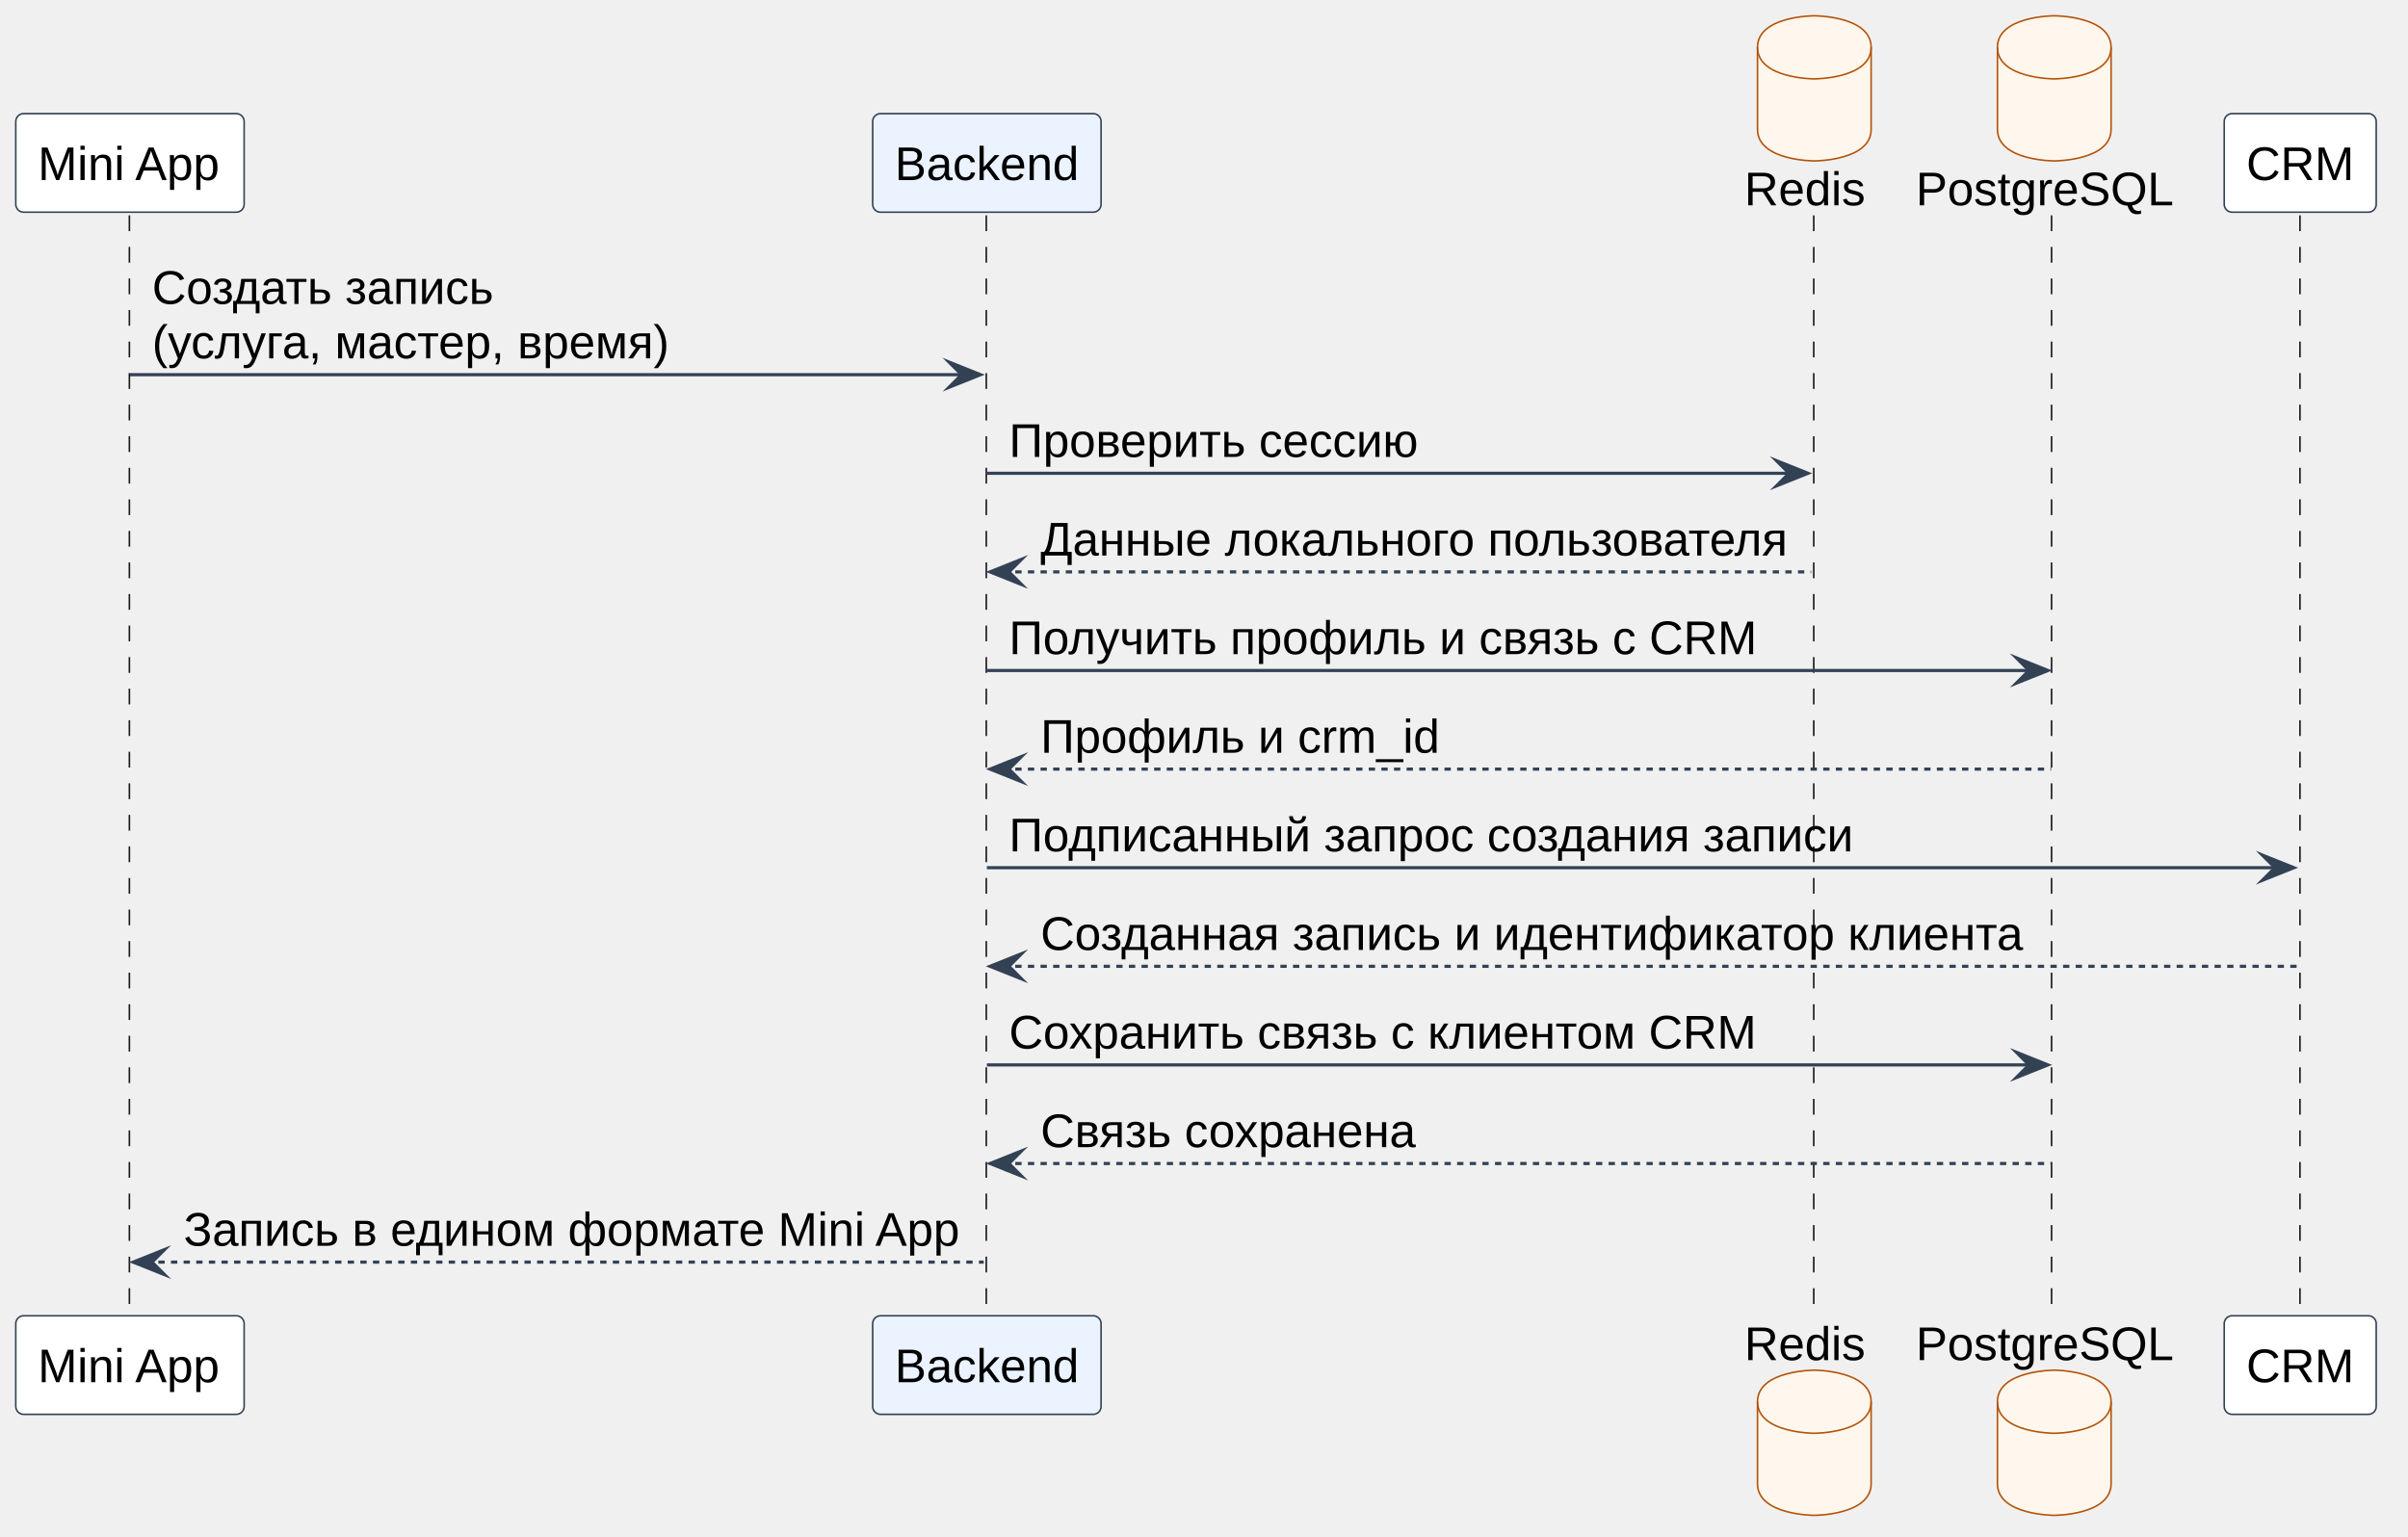
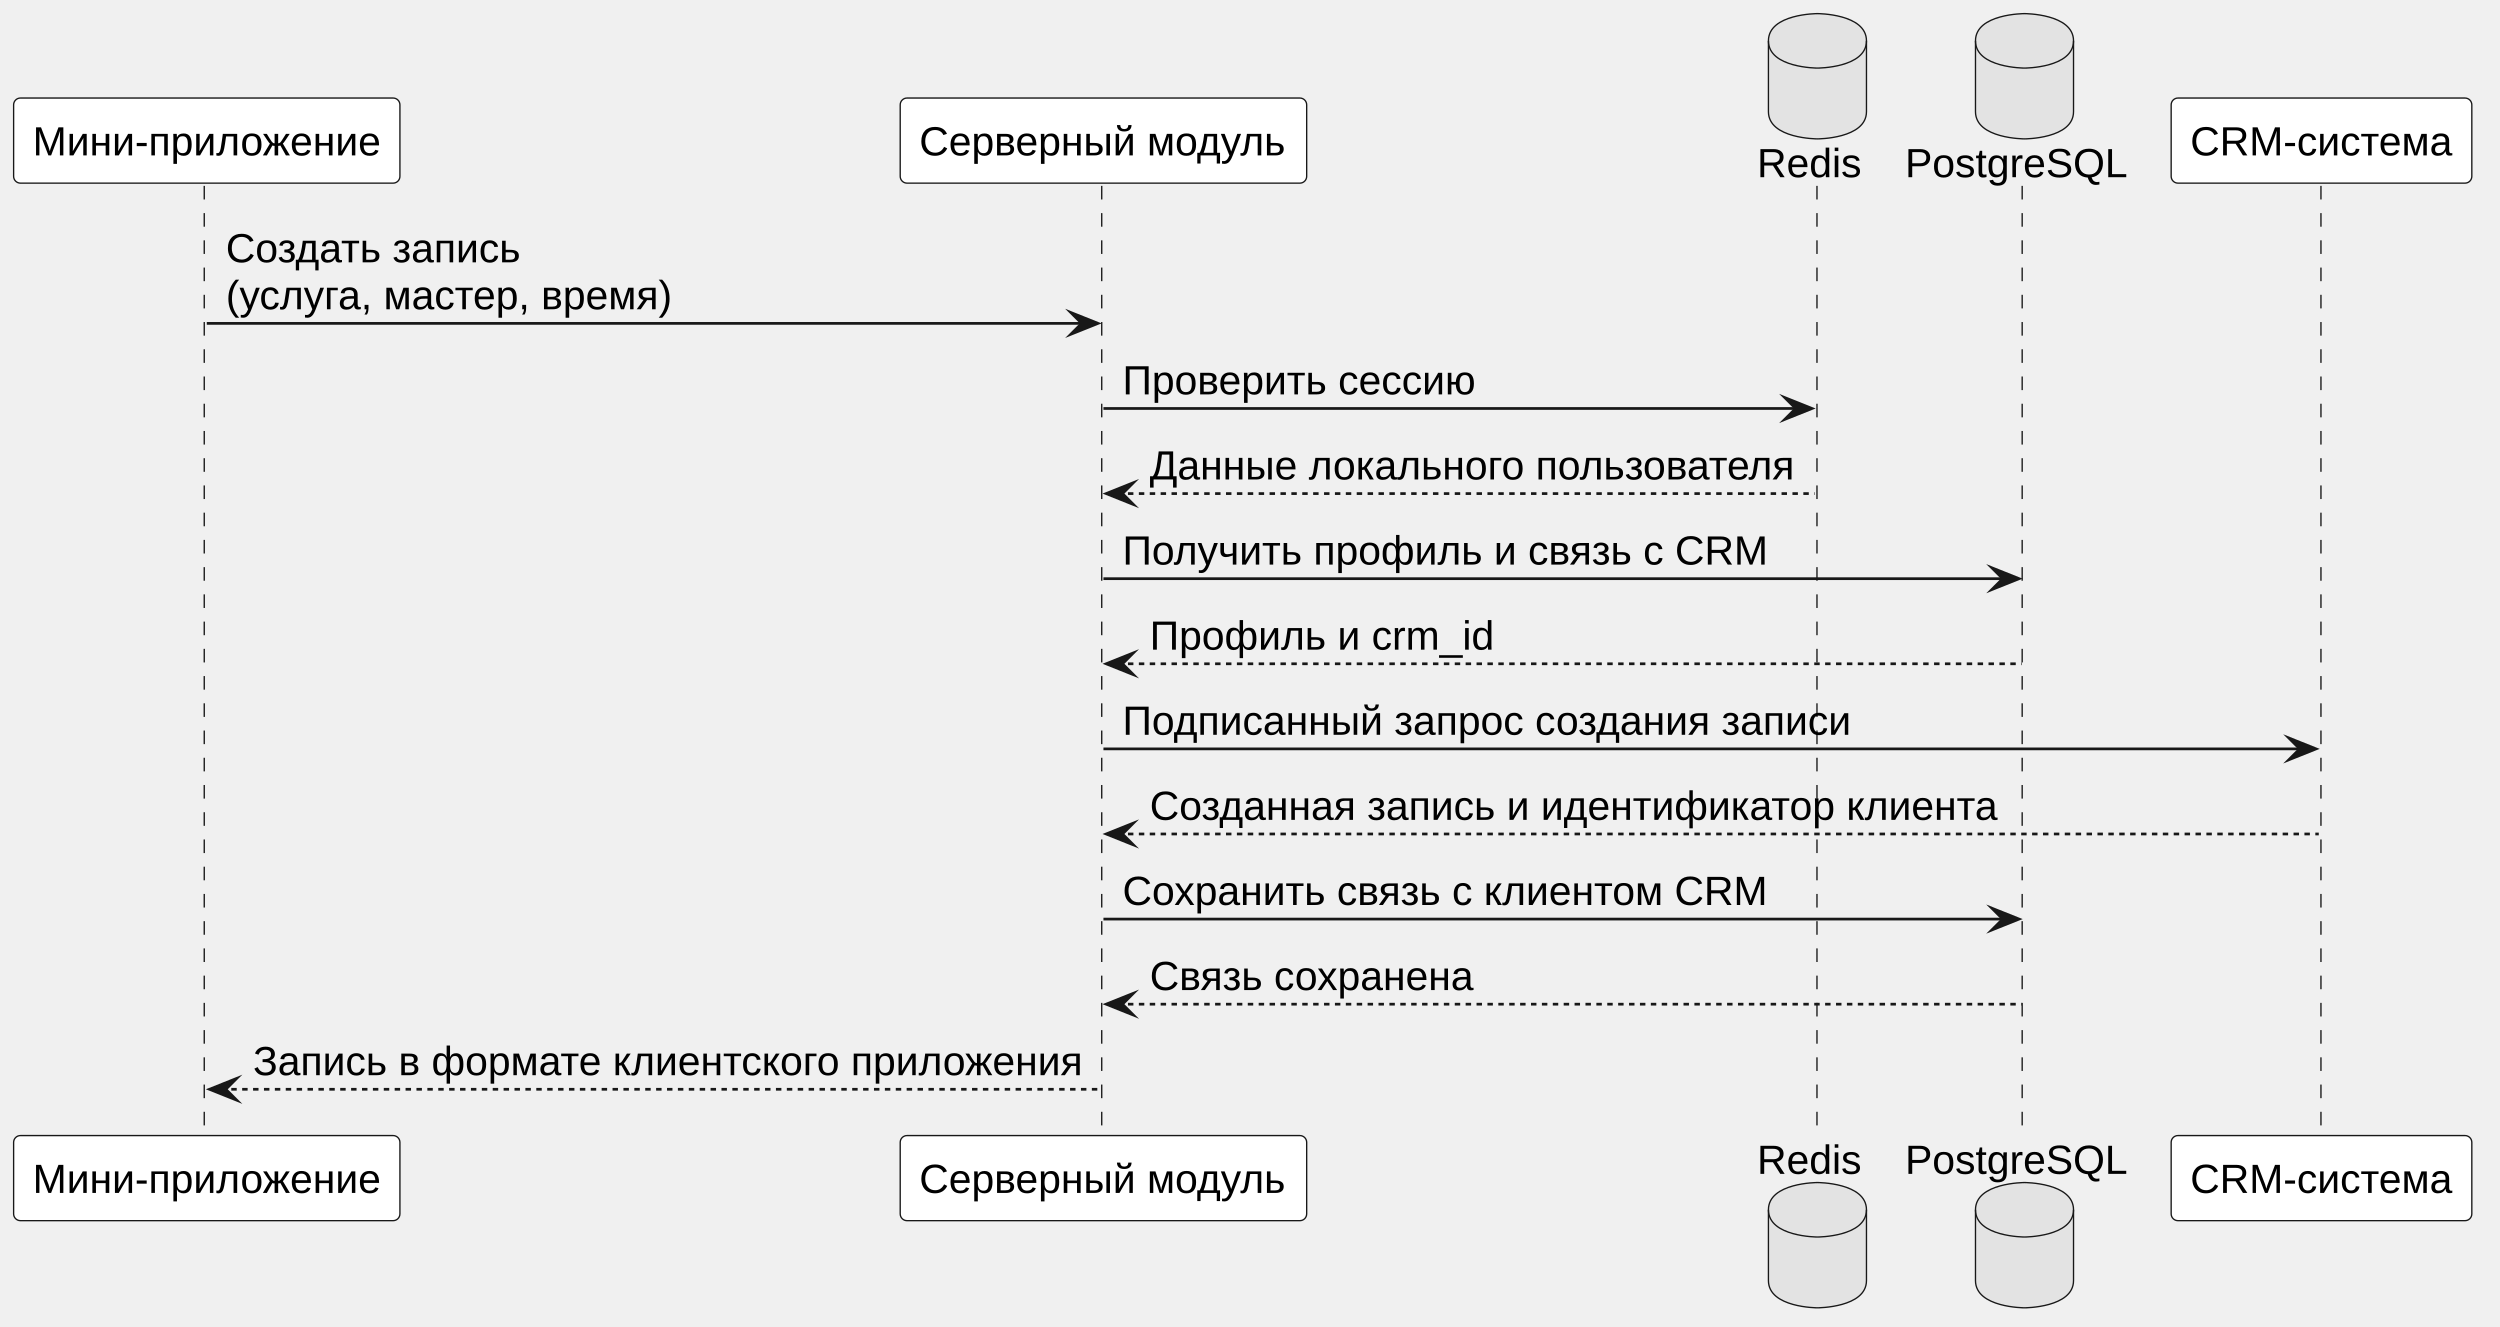
- <svg xmlns="http://www.w3.org/2000/svg" contentStyleType="text/css" data-diagram-type="SEQUENCE" height="487px" preserveAspectRatio="none" style="width:763px;height:487px;background:#FFFFFF;" version="1.1" viewBox="0 0 763 487" width="763px" zoomAndPan="magnify">
+ <svg xmlns="http://www.w3.org/2000/svg" contentStyleType="text/css" data-diagram-type="SEQUENCE" height="487px" preserveAspectRatio="none" style="width:918px;height:487px;background:#FFFFFF;" version="1.1" viewBox="0 0 918 487" width="918px" zoomAndPan="magnify">
  <defs />
  <g>
-     <g class="participant-lifeline" data-entity-uid="part1" data-qualified-name="mini" data-source-line="13" id="part1-lifeline">
+     <g class="participant-lifeline" data-entity-uid="part1" data-qualified-name="mini" data-source-line="10" id="part1-lifeline">
      <g>
-         <rect fill="#000000" fill-opacity="0" height="349.734" width="8" x="37.18" y="68.249" />
-         <line style="stroke:#181818;stroke-width:0.5;stroke-dasharray:5,5;" x1="41" x2="41" y1="68.249" y2="417.982" />
+         <rect fill="#000000" fill-opacity="0" height="349.734" width="8" x="71.926" y="68.249" />
+         <line style="stroke:#181818;stroke-width:0.5;stroke-dasharray:5,5;" x1="75" x2="75" y1="68.249" y2="417.982" />
      </g>
    </g>
-     <g class="participant-lifeline" data-entity-uid="part2" data-qualified-name="backend" data-source-line="14" id="part2-lifeline">
+     <g class="participant-lifeline" data-entity-uid="part2" data-qualified-name="backend" data-source-line="11" id="part2-lifeline">
      <g>
-         <rect fill="#000000" fill-opacity="0" height="349.734" width="8" x="308.702" y="68.249" />
-         <line style="stroke:#181818;stroke-width:0.5;stroke-dasharray:5,5;" x1="312.515" x2="312.515" y1="68.249" y2="417.982" />
+         <rect fill="#000000" fill-opacity="0" height="349.734" width="8" x="401.185" y="68.249" />
+         <line style="stroke:#181818;stroke-width:0.5;stroke-dasharray:5,5;" x1="404.556" x2="404.556" y1="68.249" y2="417.982" />
      </g>
    </g>
-     <g class="participant-lifeline" data-entity-uid="part3" data-qualified-name="redis" data-source-line="15" id="part3-lifeline">
+     <g class="participant-lifeline" data-entity-uid="part3" data-qualified-name="redis" data-source-line="12" id="part3-lifeline">
      <g>
-         <rect fill="#000000" fill-opacity="0" height="349.734" width="8" x="570.885" y="68.249" />
-         <line style="stroke:#181818;stroke-width:0.5;stroke-dasharray:5,5;" x1="574.71" x2="574.71" y1="68.249" y2="417.982" />
+         <rect fill="#000000" fill-opacity="0" height="349.734" width="8" x="663.368" y="68.249" />
+         <line style="stroke:#181818;stroke-width:0.5;stroke-dasharray:5,5;" x1="667.193" x2="667.193" y1="68.249" y2="417.982" />
      </g>
    </g>
-     <g class="participant-lifeline" data-entity-uid="part4" data-qualified-name="postgres" data-source-line="16" id="part4-lifeline">
+     <g class="participant-lifeline" data-entity-uid="part4" data-qualified-name="postgres" data-source-line="13" id="part4-lifeline">
      <g>
-         <rect fill="#000000" fill-opacity="0" height="349.734" width="8" x="646.915" y="68.249" />
-         <line style="stroke:#181818;stroke-width:0.5;stroke-dasharray:5,5;" x1="650.06" x2="650.06" y1="68.249" y2="417.982" />
+         <rect fill="#000000" fill-opacity="0" height="349.734" width="8" x="739.398" y="68.249" />
+         <line style="stroke:#181818;stroke-width:0.5;stroke-dasharray:5,5;" x1="742.543" x2="742.543" y1="68.249" y2="417.982" />
      </g>
    </g>
-     <g class="participant-lifeline" data-entity-uid="part5" data-qualified-name="crm" data-source-line="17" id="part5-lifeline">
+     <g class="participant-lifeline" data-entity-uid="part5" data-qualified-name="crm" data-source-line="14" id="part5-lifeline">
      <g>
-         <rect fill="#000000" fill-opacity="0" height="349.734" width="8" x="724.849" y="68.249" />
-         <line style="stroke:#181818;stroke-width:0.5;stroke-dasharray:5,5;" x1="728.769" x2="728.769" y1="68.249" y2="417.982" />
+         <rect fill="#000000" fill-opacity="0" height="349.734" width="8" x="848.453" y="68.249" />
+         <line style="stroke:#181818;stroke-width:0.5;stroke-dasharray:5,5;" x1="852.252" x2="852.252" y1="68.249" y2="417.982" />
      </g>
    </g>
-     <g class="participant participant-head" data-entity-uid="part1" data-qualified-name="mini" data-source-line="13" id="part1-head">
-       <rect fill="#FFFFFF" height="31.248" rx="2.5" ry="2.5" style="stroke:#334155;stroke-width:0.5;" width="72.359" x="5" y="36" />
-       <text fill="#000000" font-family="Arial" font-size="15" lengthAdjust="spacing" textLength="58.359" x="12" y="57.07">Mini App</text>
+     <g class="participant participant-head" data-entity-uid="part1" data-qualified-name="mini" data-source-line="10" id="part1-head">
+       <rect fill="#FFFFFF" height="31.248" rx="2.5" ry="2.5" style="stroke:#181818;stroke-width:0.5;" width="141.852" x="5" y="36" />
+       <text fill="#000000" font-family="Arial" font-size="15" lengthAdjust="spacing" textLength="127.852" x="12" y="57.07">Мини-приложение</text>
    </g>
-     <g class="participant participant-tail" data-entity-uid="part1" data-qualified-name="mini" data-source-line="13" id="part1-tail">
-       <rect fill="#FFFFFF" height="31.248" rx="2.5" ry="2.5" style="stroke:#334155;stroke-width:0.5;" width="72.359" x="5" y="416.982" />
-       <text fill="#000000" font-family="Arial" font-size="15" lengthAdjust="spacing" textLength="58.359" x="12" y="438.052">Mini App</text>
+     <g class="participant participant-tail" data-entity-uid="part1" data-qualified-name="mini" data-source-line="10" id="part1-tail">
+       <rect fill="#FFFFFF" height="31.248" rx="2.5" ry="2.5" style="stroke:#181818;stroke-width:0.5;" width="141.852" x="5" y="416.982" />
+       <text fill="#000000" font-family="Arial" font-size="15" lengthAdjust="spacing" textLength="127.852" x="12" y="438.052">Мини-приложение</text>
    </g>
-     <g class="participant participant-head" data-entity-uid="part2" data-qualified-name="backend" data-source-line="14" id="part2-head">
-       <rect fill="#EAF3FF" height="31.248" rx="2.5" ry="2.5" style="stroke:#334155;stroke-width:0.5;" width="72.374" x="276.515" y="36" />
-       <text fill="#000000" font-family="Arial" font-size="15" lengthAdjust="spacing" textLength="58.374" x="283.515" y="57.07">Backend</text>
+     <g class="participant participant-head" data-entity-uid="part2" data-qualified-name="backend" data-source-line="11" id="part2-head">
+       <rect fill="#FFFFFF" height="31.248" rx="2.5" ry="2.5" style="stroke:#181818;stroke-width:0.5;" width="149.256" x="330.556" y="36" />
+       <text fill="#000000" font-family="Arial" font-size="15" lengthAdjust="spacing" textLength="135.256" x="337.556" y="57.07">Серверный модуль</text>
    </g>
-     <g class="participant participant-tail" data-entity-uid="part2" data-qualified-name="backend" data-source-line="14" id="part2-tail">
-       <rect fill="#EAF3FF" height="31.248" rx="2.5" ry="2.5" style="stroke:#334155;stroke-width:0.5;" width="72.374" x="276.515" y="416.982" />
-       <text fill="#000000" font-family="Arial" font-size="15" lengthAdjust="spacing" textLength="58.374" x="283.515" y="438.052">Backend</text>
+     <g class="participant participant-tail" data-entity-uid="part2" data-qualified-name="backend" data-source-line="11" id="part2-tail">
+       <rect fill="#FFFFFF" height="31.248" rx="2.5" ry="2.5" style="stroke:#181818;stroke-width:0.5;" width="149.256" x="330.556" y="416.982" />
+       <text fill="#000000" font-family="Arial" font-size="15" lengthAdjust="spacing" textLength="135.256" x="337.556" y="438.052">Серверный модуль</text>
    </g>
-     <g class="participant participant-head" data-entity-uid="part3" data-qualified-name="redis" data-source-line="15" id="part3-head">
-       <text fill="#000000" font-family="Arial" font-size="15" lengthAdjust="spacing" textLength="38.35" x="552.71" y="65.07">Redis</text>
-       <path d="M556.885,15 C556.885,5 574.885,5 574.885,5 C574.885,5 592.885,5 592.885,15 L592.885,41 C592.885,51 574.885,51 574.885,51 C574.885,51 556.885,51 556.885,41 L556.885,15" fill="#FFF7ED" style="stroke:#B45309;stroke-width:0.5;" />
-       <path d="M556.885,15 C556.885,25 574.885,25 574.885,25 C574.885,25 592.885,25 592.885,15" fill="none" style="stroke:#B45309;stroke-width:0.5;" />
+     <g class="participant participant-head" data-entity-uid="part3" data-qualified-name="redis" data-source-line="12" id="part3-head">
+       <text fill="#000000" font-family="Arial" font-size="15" lengthAdjust="spacing" textLength="38.35" x="645.193" y="65.07">Redis</text>
+       <path d="M649.368,15 C649.368,5 667.368,5 667.368,5 C667.368,5 685.368,5 685.368,15 L685.368,41 C685.368,51 667.368,51 667.368,51 C667.368,51 649.368,51 649.368,41 L649.368,15" fill="#E3E3E3" style="stroke:#181818;stroke-width:0.5;" />
+       <path d="M649.368,15 C649.368,25 667.368,25 667.368,25 C667.368,25 685.368,25 685.368,15" fill="none" style="stroke:#181818;stroke-width:0.5;" />
    </g>
-     <g class="participant participant-tail" data-entity-uid="part3" data-qualified-name="redis" data-source-line="15" id="part3-tail">
-       <text fill="#000000" font-family="Arial" font-size="15" lengthAdjust="spacing" textLength="38.35" x="552.71" y="431.052">Redis</text>
-       <path d="M556.885,444.231 C556.885,434.231 574.885,434.231 574.885,434.231 C574.885,434.231 592.885,434.231 592.885,444.231 L592.885,470.231 C592.885,480.231 574.885,480.231 574.885,480.231 C574.885,480.231 556.885,480.231 556.885,470.231 L556.885,444.231" fill="#FFF7ED" style="stroke:#B45309;stroke-width:0.5;" />
-       <path d="M556.885,444.231 C556.885,454.231 574.885,454.231 574.885,454.231 C574.885,454.231 592.885,454.231 592.885,444.231" fill="none" style="stroke:#B45309;stroke-width:0.5;" />
+     <g class="participant participant-tail" data-entity-uid="part3" data-qualified-name="redis" data-source-line="12" id="part3-tail">
+       <text fill="#000000" font-family="Arial" font-size="15" lengthAdjust="spacing" textLength="38.35" x="645.193" y="431.052">Redis</text>
+       <path d="M649.368,444.231 C649.368,434.231 667.368,434.231 667.368,434.231 C667.368,434.231 685.368,434.231 685.368,444.231 L685.368,470.231 C685.368,480.231 667.368,480.231 667.368,480.231 C667.368,480.231 649.368,480.231 649.368,470.231 L649.368,444.231" fill="#E3E3E3" style="stroke:#181818;stroke-width:0.5;" />
+       <path d="M649.368,444.231 C649.368,454.231 667.368,454.231 667.368,454.231 C667.368,454.231 685.368,454.231 685.368,444.231" fill="none" style="stroke:#181818;stroke-width:0.5;" />
    </g>
-     <g class="participant participant-head" data-entity-uid="part4" data-qualified-name="postgres" data-source-line="16" id="part4-head">
-       <text fill="#000000" font-family="Arial" font-size="15" lengthAdjust="spacing" textLength="81.709" x="607.06" y="65.07">PostgreSQL</text>
-       <path d="M632.915,15 C632.915,5 650.915,5 650.915,5 C650.915,5 668.915,5 668.915,15 L668.915,41 C668.915,51 650.915,51 650.915,51 C650.915,51 632.915,51 632.915,41 L632.915,15" fill="#FFF7ED" style="stroke:#B45309;stroke-width:0.5;" />
-       <path d="M632.915,15 C632.915,25 650.915,25 650.915,25 C650.915,25 668.915,25 668.915,15" fill="none" style="stroke:#B45309;stroke-width:0.5;" />
+     <g class="participant participant-head" data-entity-uid="part4" data-qualified-name="postgres" data-source-line="13" id="part4-head">
+       <text fill="#000000" font-family="Arial" font-size="15" lengthAdjust="spacing" textLength="81.709" x="699.543" y="65.07">PostgreSQL</text>
+       <path d="M725.398,15 C725.398,5 743.398,5 743.398,5 C743.398,5 761.398,5 761.398,15 L761.398,41 C761.398,51 743.398,51 743.398,51 C743.398,51 725.398,51 725.398,41 L725.398,15" fill="#E3E3E3" style="stroke:#181818;stroke-width:0.5;" />
+       <path d="M725.398,15 C725.398,25 743.398,25 743.398,25 C743.398,25 761.398,25 761.398,15" fill="none" style="stroke:#181818;stroke-width:0.5;" />
    </g>
-     <g class="participant participant-tail" data-entity-uid="part4" data-qualified-name="postgres" data-source-line="16" id="part4-tail">
-       <text fill="#000000" font-family="Arial" font-size="15" lengthAdjust="spacing" textLength="81.709" x="607.06" y="431.052">PostgreSQL</text>
-       <path d="M632.915,444.231 C632.915,434.231 650.915,434.231 650.915,434.231 C650.915,434.231 668.915,434.231 668.915,444.231 L668.915,470.231 C668.915,480.231 650.915,480.231 650.915,480.231 C650.915,480.231 632.915,480.231 632.915,470.231 L632.915,444.231" fill="#FFF7ED" style="stroke:#B45309;stroke-width:0.5;" />
-       <path d="M632.915,444.231 C632.915,454.231 650.915,454.231 650.915,454.231 C650.915,454.231 668.915,454.231 668.915,444.231" fill="none" style="stroke:#B45309;stroke-width:0.5;" />
+     <g class="participant participant-tail" data-entity-uid="part4" data-qualified-name="postgres" data-source-line="13" id="part4-tail">
+       <text fill="#000000" font-family="Arial" font-size="15" lengthAdjust="spacing" textLength="81.709" x="699.543" y="431.052">PostgreSQL</text>
+       <path d="M725.398,444.231 C725.398,434.231 743.398,434.231 743.398,434.231 C743.398,434.231 761.398,434.231 761.398,444.231 L761.398,470.231 C761.398,480.231 743.398,480.231 743.398,480.231 C743.398,480.231 725.398,480.231 725.398,470.231 L725.398,444.231" fill="#E3E3E3" style="stroke:#181818;stroke-width:0.5;" />
+       <path d="M725.398,444.231 C725.398,454.231 743.398,454.231 743.398,454.231 C743.398,454.231 761.398,454.231 761.398,444.231" fill="none" style="stroke:#181818;stroke-width:0.5;" />
    </g>
-     <g class="participant participant-head" data-entity-uid="part5" data-qualified-name="crm" data-source-line="17" id="part5-head">
-       <rect fill="#FFFFFF" height="31.248" rx="2.5" ry="2.5" style="stroke:#334155;stroke-width:0.5;" width="48.16" x="704.769" y="36" />
-       <text fill="#000000" font-family="Arial" font-size="15" lengthAdjust="spacing" textLength="34.16" x="711.769" y="57.07">CRM</text>
+     <g class="participant participant-head" data-entity-uid="part5" data-qualified-name="crm" data-source-line="14" id="part5-head">
+       <rect fill="#FFFFFF" height="31.248" rx="2.5" ry="2.5" style="stroke:#181818;stroke-width:0.5;" width="110.401" x="797.252" y="36" />
+       <text fill="#000000" font-family="Arial" font-size="15" lengthAdjust="spacing" textLength="96.401" x="804.252" y="57.07">CRM-система</text>
    </g>
-     <g class="participant participant-tail" data-entity-uid="part5" data-qualified-name="crm" data-source-line="17" id="part5-tail">
-       <rect fill="#FFFFFF" height="31.248" rx="2.5" ry="2.5" style="stroke:#334155;stroke-width:0.5;" width="48.16" x="704.769" y="416.982" />
-       <text fill="#000000" font-family="Arial" font-size="15" lengthAdjust="spacing" textLength="34.16" x="711.769" y="438.052">CRM</text>
+     <g class="participant participant-tail" data-entity-uid="part5" data-qualified-name="crm" data-source-line="14" id="part5-tail">
+       <rect fill="#FFFFFF" height="31.248" rx="2.5" ry="2.5" style="stroke:#181818;stroke-width:0.5;" width="110.401" x="797.252" y="416.982" />
+       <text fill="#000000" font-family="Arial" font-size="15" lengthAdjust="spacing" textLength="96.401" x="804.252" y="438.052">CRM-система</text>
    </g>
-     <g class="message" data-entity-1="part1" data-entity-2="part2" data-source-line="19" id="msg1">
-       <polygon fill="#334155" points="300.702,114.746,310.702,118.746,300.702,122.746,304.702,118.746" style="stroke:#334155;stroke-width:1;stroke-linejoin:miter;stroke-miterlimit:10;" />
-       <line style="stroke:#334155;stroke-width:1;" x1="41.18" x2="306.702" y1="118.746" y2="118.746" />
-       <text fill="#000000" font-family="Arial" font-size="15" lengthAdjust="spacing" textLength="109.036" x="48.18" y="96.318">Создать запись</text>
-       <text fill="#000000" font-family="Arial" font-size="15" lengthAdjust="spacing" textLength="164.524" x="48.18" y="113.567">(услуга, мастер, время)</text>
+     <g class="message" data-entity-1="part1" data-entity-2="part2" data-source-line="16" id="msg1">
+       <polygon fill="#181818" points="393.185,114.746,403.185,118.746,393.185,122.746,397.185,118.746" style="stroke:#181818;stroke-width:1;stroke-linejoin:miter;stroke-miterlimit:10;" />
+       <line style="stroke:#181818;stroke-width:1;" x1="75.926" x2="399.185" y1="118.746" y2="118.746" />
+       <text fill="#000000" font-family="Arial" font-size="15" lengthAdjust="spacing" textLength="109.036" x="82.926" y="96.318">Создать запись</text>
+       <text fill="#000000" font-family="Arial" font-size="15" lengthAdjust="spacing" textLength="164.524" x="82.926" y="113.567">(услуга, мастер, время)</text>
    </g>
-     <g class="message" data-entity-1="part2" data-entity-2="part3" data-source-line="20" id="msg2">
-       <polygon fill="#334155" points="562.885,145.994,572.885,149.994,562.885,153.994,566.885,149.994" style="stroke:#334155;stroke-width:1;stroke-linejoin:miter;stroke-miterlimit:10;" />
-       <line style="stroke:#334155;stroke-width:1;" x1="312.702" x2="568.885" y1="149.994" y2="149.994" />
-       <text fill="#000000" font-family="Arial" font-size="15" lengthAdjust="spacing" textLength="129.822" x="319.702" y="144.815">Проверить сессию</text>
+     <g class="message" data-entity-1="part2" data-entity-2="part3" data-source-line="17" id="msg2">
+       <polygon fill="#181818" points="655.368,145.994,665.368,149.994,655.368,153.994,659.368,149.994" style="stroke:#181818;stroke-width:1;stroke-linejoin:miter;stroke-miterlimit:10;" />
+       <line style="stroke:#181818;stroke-width:1;" x1="405.185" x2="661.368" y1="149.994" y2="149.994" />
+       <text fill="#000000" font-family="Arial" font-size="15" lengthAdjust="spacing" textLength="129.822" x="412.185" y="144.815">Проверить сессию</text>
    </g>
-     <g class="message" data-entity-1="part3" data-entity-2="part2" data-source-line="21" id="msg3">
-       <polygon fill="#334155" points="323.702,177.243,313.702,181.243,323.702,185.243,319.702,181.243" style="stroke:#334155;stroke-width:1;stroke-linejoin:miter;stroke-miterlimit:10;" />
-       <line style="stroke:#334155;stroke-width:1;stroke-dasharray:2,2;" x1="317.702" x2="573.885" y1="181.243" y2="181.243" />
-       <text fill="#000000" font-family="Arial" font-size="15" lengthAdjust="spacing" textLength="238.184" x="329.702" y="176.064">Данные локального пользователя</text>
+     <g class="message" data-entity-1="part3" data-entity-2="part2" data-source-line="18" id="msg3">
+       <polygon fill="#181818" points="416.185,177.243,406.185,181.243,416.185,185.243,412.185,181.243" style="stroke:#181818;stroke-width:1;stroke-linejoin:miter;stroke-miterlimit:10;" />
+       <line style="stroke:#181818;stroke-width:1;stroke-dasharray:2,2;" x1="410.185" x2="666.368" y1="181.243" y2="181.243" />
+       <text fill="#000000" font-family="Arial" font-size="15" lengthAdjust="spacing" textLength="238.184" x="422.185" y="176.064">Данные локального пользователя</text>
    </g>
-     <g class="message" data-entity-1="part2" data-entity-2="part4" data-source-line="22" id="msg4">
-       <polygon fill="#334155" points="638.915,208.491,648.915,212.491,638.915,216.491,642.915,212.491" style="stroke:#334155;stroke-width:1;stroke-linejoin:miter;stroke-miterlimit:10;" />
-       <line style="stroke:#334155;stroke-width:1;" x1="312.702" x2="644.915" y1="212.491" y2="212.491" />
-       <text fill="#000000" font-family="Arial" font-size="15" lengthAdjust="spacing" textLength="237.51" x="319.702" y="207.312">Получить профиль и связь с CRM</text>
+     <g class="message" data-entity-1="part2" data-entity-2="part4" data-source-line="19" id="msg4">
+       <polygon fill="#181818" points="731.398,208.491,741.398,212.491,731.398,216.491,735.398,212.491" style="stroke:#181818;stroke-width:1;stroke-linejoin:miter;stroke-miterlimit:10;" />
+       <line style="stroke:#181818;stroke-width:1;" x1="405.185" x2="737.398" y1="212.491" y2="212.491" />
+       <text fill="#000000" font-family="Arial" font-size="15" lengthAdjust="spacing" textLength="237.51" x="412.185" y="207.312">Получить профиль и связь с CRM</text>
    </g>
-     <g class="message" data-entity-1="part4" data-entity-2="part2" data-source-line="23" id="msg5">
-       <polygon fill="#334155" points="323.702,239.74,313.702,243.74,323.702,247.74,319.702,243.74" style="stroke:#334155;stroke-width:1;stroke-linejoin:miter;stroke-miterlimit:10;" />
-       <line style="stroke:#334155;stroke-width:1;stroke-dasharray:2,2;" x1="317.702" x2="649.915" y1="243.74" y2="243.74" />
-       <text fill="#000000" font-family="Arial" font-size="15" lengthAdjust="spacing" textLength="126.475" x="329.702" y="238.561">Профиль и crm_id</text>
+     <g class="message" data-entity-1="part4" data-entity-2="part2" data-source-line="20" id="msg5">
+       <polygon fill="#181818" points="416.185,239.74,406.185,243.74,416.185,247.74,412.185,243.74" style="stroke:#181818;stroke-width:1;stroke-linejoin:miter;stroke-miterlimit:10;" />
+       <line style="stroke:#181818;stroke-width:1;stroke-dasharray:2,2;" x1="410.185" x2="742.398" y1="243.74" y2="243.74" />
+       <text fill="#000000" font-family="Arial" font-size="15" lengthAdjust="spacing" textLength="126.475" x="422.185" y="238.561">Профиль и crm_id</text>
    </g>
-     <g class="message" data-entity-1="part2" data-entity-2="part5" data-source-line="24" id="msg6">
-       <polygon fill="#334155" points="716.849,270.988,726.849,274.988,716.849,278.988,720.849,274.988" style="stroke:#334155;stroke-width:1;stroke-linejoin:miter;stroke-miterlimit:10;" />
-       <line style="stroke:#334155;stroke-width:1;" x1="312.702" x2="722.849" y1="274.988" y2="274.988" />
-       <text fill="#000000" font-family="Arial" font-size="15" lengthAdjust="spacing" textLength="268.176" x="319.702" y="269.81">Подписанный запрос создания записи</text>
+     <g class="message" data-entity-1="part2" data-entity-2="part5" data-source-line="21" id="msg6">
+       <polygon fill="#181818" points="840.453,270.988,850.453,274.988,840.453,278.988,844.453,274.988" style="stroke:#181818;stroke-width:1;stroke-linejoin:miter;stroke-miterlimit:10;" />
+       <line style="stroke:#181818;stroke-width:1;" x1="405.185" x2="846.453" y1="274.988" y2="274.988" />
+       <text fill="#000000" font-family="Arial" font-size="15" lengthAdjust="spacing" textLength="268.176" x="412.185" y="269.81">Подписанный запрос создания записи</text>
    </g>
-     <g class="message" data-entity-1="part5" data-entity-2="part2" data-source-line="25" id="msg7">
-       <polygon fill="#334155" points="323.702,302.237,313.702,306.237,323.702,310.237,319.702,306.237" style="stroke:#334155;stroke-width:1;stroke-linejoin:miter;stroke-miterlimit:10;" />
-       <line style="stroke:#334155;stroke-width:1;stroke-dasharray:2,2;" x1="317.702" x2="727.849" y1="306.237" y2="306.237" />
-       <text fill="#000000" font-family="Arial" font-size="15" lengthAdjust="spacing" textLength="311.982" x="329.702" y="301.058">Созданная запись и идентификатор клиента</text>
+     <g class="message" data-entity-1="part5" data-entity-2="part2" data-source-line="22" id="msg7">
+       <polygon fill="#181818" points="416.185,302.237,406.185,306.237,416.185,310.237,412.185,306.237" style="stroke:#181818;stroke-width:1;stroke-linejoin:miter;stroke-miterlimit:10;" />
+       <line style="stroke:#181818;stroke-width:1;stroke-dasharray:2,2;" x1="410.185" x2="851.453" y1="306.237" y2="306.237" />
+       <text fill="#000000" font-family="Arial" font-size="15" lengthAdjust="spacing" textLength="311.982" x="422.185" y="301.058">Созданная запись и идентификатор клиента</text>
    </g>
-     <g class="message" data-entity-1="part2" data-entity-2="part4" data-source-line="26" id="msg8">
-       <polygon fill="#334155" points="638.915,333.485,648.915,337.485,638.915,341.485,642.915,337.485" style="stroke:#334155;stroke-width:1;stroke-linejoin:miter;stroke-miterlimit:10;" />
-       <line style="stroke:#334155;stroke-width:1;" x1="312.702" x2="644.915" y1="337.485" y2="337.485" />
-       <text fill="#000000" font-family="Arial" font-size="15" lengthAdjust="spacing" textLength="237.166" x="319.702" y="332.307">Сохранить связь с клиентом CRM</text>
+     <g class="message" data-entity-1="part2" data-entity-2="part4" data-source-line="23" id="msg8">
+       <polygon fill="#181818" points="731.398,333.485,741.398,337.485,731.398,341.485,735.398,337.485" style="stroke:#181818;stroke-width:1;stroke-linejoin:miter;stroke-miterlimit:10;" />
+       <line style="stroke:#181818;stroke-width:1;" x1="405.185" x2="737.398" y1="337.485" y2="337.485" />
+       <text fill="#000000" font-family="Arial" font-size="15" lengthAdjust="spacing" textLength="237.166" x="412.185" y="332.307">Сохранить связь с клиентом CRM</text>
    </g>
-     <g class="message" data-entity-1="part4" data-entity-2="part2" data-source-line="27" id="msg9">
-       <polygon fill="#334155" points="323.702,364.734,313.702,368.734,323.702,372.734,319.702,368.734" style="stroke:#334155;stroke-width:1;stroke-linejoin:miter;stroke-miterlimit:10;" />
-       <line style="stroke:#334155;stroke-width:1;stroke-dasharray:2,2;" x1="317.702" x2="649.915" y1="368.734" y2="368.734" />
-       <text fill="#000000" font-family="Arial" font-size="15" lengthAdjust="spacing" textLength="119.062" x="329.702" y="363.555">Связь сохранена</text>
+     <g class="message" data-entity-1="part4" data-entity-2="part2" data-source-line="24" id="msg9">
+       <polygon fill="#181818" points="416.185,364.734,406.185,368.734,416.185,372.734,412.185,368.734" style="stroke:#181818;stroke-width:1;stroke-linejoin:miter;stroke-miterlimit:10;" />
+       <line style="stroke:#181818;stroke-width:1;stroke-dasharray:2,2;" x1="410.185" x2="742.398" y1="368.734" y2="368.734" />
+       <text fill="#000000" font-family="Arial" font-size="15" lengthAdjust="spacing" textLength="119.062" x="422.185" y="363.555">Связь сохранена</text>
    </g>
-     <g class="message" data-entity-1="part2" data-entity-2="part1" data-source-line="28" id="msg10">
-       <polygon fill="#334155" points="52.18,395.982,42.18,399.982,52.18,403.982,48.18,399.982" style="stroke:#334155;stroke-width:1;stroke-linejoin:miter;stroke-miterlimit:10;" />
-       <line style="stroke:#334155;stroke-width:1;stroke-dasharray:2,2;" x1="46.18" x2="311.702" y1="399.982" y2="399.982" />
-       <text fill="#000000" font-family="Arial" font-size="15" lengthAdjust="spacing" textLength="247.522" x="58.18" y="394.804">Запись в едином формате Mini App</text>
+     <g class="message" data-entity-1="part2" data-entity-2="part1" data-source-line="25" id="msg10">
+       <polygon fill="#181818" points="86.926,395.982,76.926,399.982,86.926,403.982,82.926,399.982" style="stroke:#181818;stroke-width:1;stroke-linejoin:miter;stroke-miterlimit:10;" />
+       <line style="stroke:#181818;stroke-width:1;stroke-dasharray:2,2;" x1="80.926" x2="404.185" y1="399.982" y2="399.982" />
+       <text fill="#000000" font-family="Arial" font-size="15" lengthAdjust="spacing" textLength="305.259" x="92.926" y="394.804">Запись в формате клиентского приложения</text>
    </g>
  </g>
</svg>
